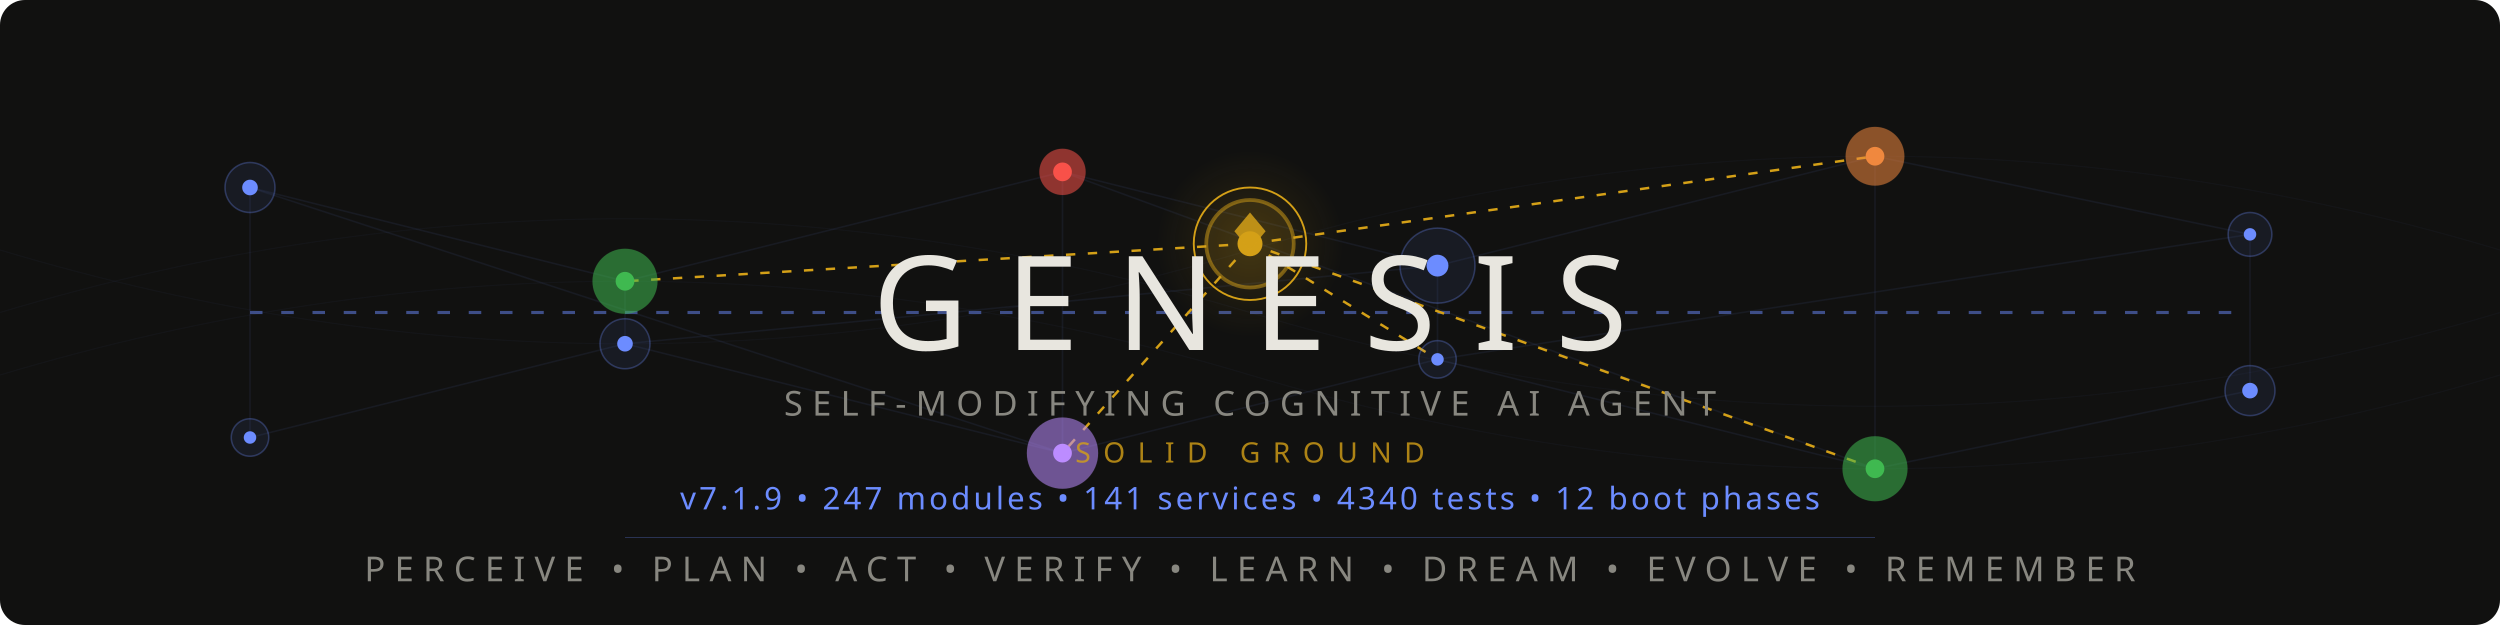
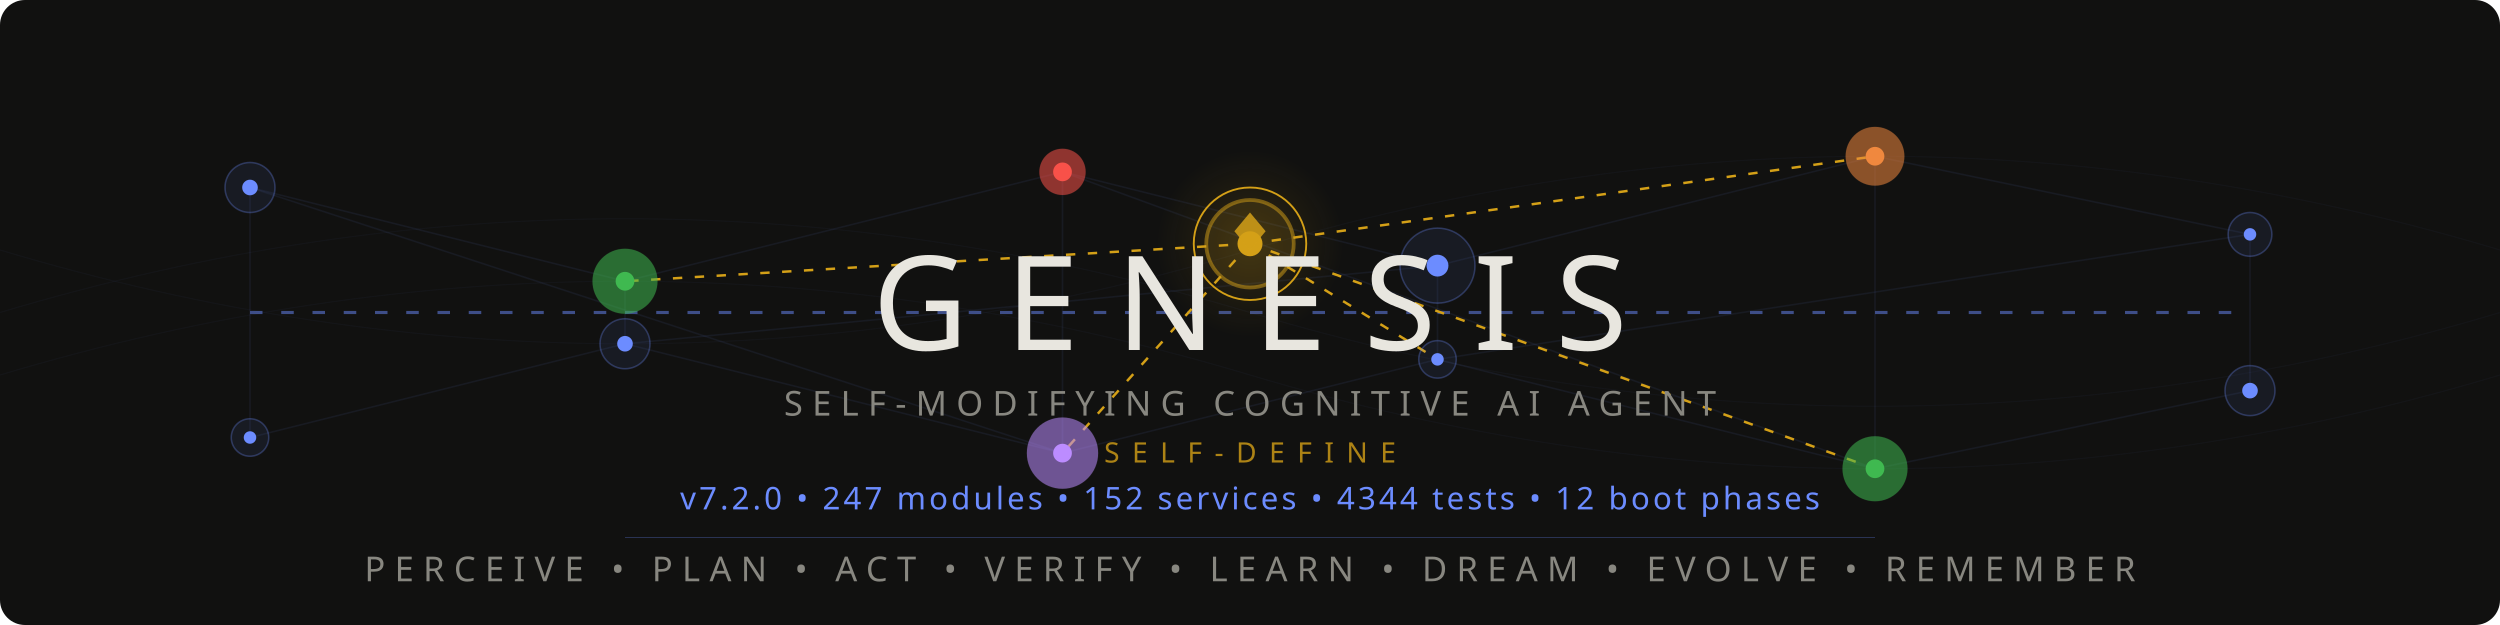
<svg xmlns="http://www.w3.org/2000/svg" viewBox="0 0 800 200">
  <style>
    @keyframes pulse { 0%,100%{opacity:.12} 50%{opacity:.55} }
    @keyframes flow { 0%{stroke-dashoffset:40} 100%{stroke-dashoffset:0} }
    @keyframes frontier-glow { 0%,100%{opacity:.3;r:14} 50%{opacity:.7;r:17} }
    @keyframes ring-expand { 0%{r:18;opacity:.4} 100%{r:28;opacity:0} }
    @keyframes scan { 0%{transform:translateX(-200px)} 100%{transform:translateX(1000px)} }
    @keyframes drift { 0%,100%{opacity:.06} 50%{opacity:.18} }
    @keyframes edge-pulse { 0%,100%{stroke-opacity:.08} 50%{stroke-opacity:.35} }
    .net{stroke:#6c8cff;stroke-width:.5;fill:none;opacity:.15}
    .net-pulse{stroke:#6c8cff;stroke-width:1;fill:none;stroke-dasharray:4 6;animation:flow 2s linear infinite}
    .node-bg{fill:#6c8cff;opacity:.08}
    .node-ring{fill:none;stroke:#6c8cff;stroke-width:.5;opacity:.3}
    .node-core{fill:#6c8cff}
    .p1{animation:pulse 3s ease-in-out infinite}
    .p2{animation:pulse 3s ease-in-out infinite .5s}
    .p3{animation:pulse 3s ease-in-out infinite 1s}
    .p4{animation:pulse 3s ease-in-out infinite 1.5s}
    .p5{animation:pulse 3s ease-in-out infinite 2s}
    .p6{animation:pulse 3s ease-in-out infinite 2.5s}
    .frontier-bg{fill:#d4a017;opacity:.12;animation:frontier-glow 4s ease-in-out infinite}
    .frontier-ring{fill:none;stroke:#d4a017;stroke-width:1.2;opacity:.5}
    .frontier-ring-expand{fill:none;stroke:#d4a017;stroke-width:.6;animation:ring-expand 3s ease-out infinite}
    .frontier-core{fill:#d4a017}
    .frontier-edge{stroke:#d4a017;stroke-width:.8;stroke-dasharray:3 4;animation:edge-pulse 2.5s ease-in-out infinite}
    .fe2{animation-delay:.4s}.fe3{animation-delay:.8s}.fe4{animation-delay:1.2s}.fe5{animation-delay:1.6s}
    .writer-bg{opacity:.1}.writer-ring{fill:none;stroke-width:.8;opacity:.5}.writer-core{r:2.5}
    .w-work{fill:#3fb950;stroke:#3fb950}
    .w-suspicion{fill:#f0883e;stroke:#f0883e}
    .w-lesson{fill:#bc8cff;stroke:#bc8cff}
    .w-emotion{fill:#f85149;stroke:#f85149}
    .mem-thread{stroke:#6c8cff;stroke-width:.3;fill:none;opacity:.04;animation:drift 6s ease-in-out infinite}
    .mt2{animation-delay:2s}.mt3{animation-delay:4s}
    .title{font-family:'Segoe UI',system-ui,-apple-system,sans-serif;font-weight:200;font-size:42px;fill:#e8e6df;letter-spacing:12px}
    .sub{font-family:'Segoe UI',system-ui,-apple-system,sans-serif;font-weight:300;font-size:11px;fill:#888780;letter-spacing:3px}
    .ver{font-family:'Segoe UI',system-ui,-apple-system,sans-serif;font-weight:400;font-size:10px;fill:#6c8cff;letter-spacing:1px}
    .codename{font-family:'Segoe UI',system-ui,-apple-system,sans-serif;font-weight:300;font-size:9px;fill:#d4a017;letter-spacing:4px;opacity:.8}
    .diamond{fill:#d4a017;opacity:.85}
    .scan-line{fill:url(#scanGrad);animation:scan 4s linear infinite;opacity:.25}
    @media(prefers-color-scheme:light){
      .title{fill:#2C2C2A}.sub{fill:#5F5E5A}.codename{fill:#9a7612}
      .net{stroke:#534AB7}.net-pulse{stroke:#534AB7}
      .node-bg{fill:#534AB7}.node-ring{stroke:#534AB7}.node-core{fill:#534AB7}
      .diamond{fill:#9a7612}.ver{fill:#534AB7}
      .frontier-bg{fill:#9a7612}.frontier-ring{stroke:#9a7612}
      .frontier-ring-expand{stroke:#9a7612}.frontier-core{fill:#9a7612}
      .frontier-edge{stroke:#9a7612}.mem-thread{stroke:#534AB7}.scan-line{opacity:.12}
    }
  </style>
  <defs>
    <linearGradient id="scanGrad" x1="0" y1="0" x2="1" y2="0">
      <stop offset="0%" stop-color="#6c8cff" stop-opacity="0" />
      <stop offset="50%" stop-color="#6c8cff" stop-opacity=".3" />
      <stop offset="100%" stop-color="#6c8cff" stop-opacity="0" />
    </linearGradient>
    <radialGradient id="frontierAura" cx="50%" cy="50%" r="50%">
      <stop offset="0%" stop-color="#d4a017" stop-opacity=".15" />
      <stop offset="100%" stop-color="#d4a017" stop-opacity="0" />
    </radialGradient>
  </defs>
  <rect width="800" height="200" fill="#111110" rx="8" />
  <rect class="scan-line" x="-200" y="0" width="200" height="200" rx="8" />
  <path class="mem-thread" d="M0,100 Q200,40 400,100 T800,100" />
  <path class="mem-thread mt2" d="M0,80 Q200,140 400,80 T800,80" />
  <path class="mem-thread mt3" d="M0,120 Q200,60 400,120 T800,120" />
  <g opacity=".5">
    <line class="net p1" x1="80" y1="60" x2="200" y2="90" />
    <line class="net p2" x1="200" y1="90" x2="340" y2="55" />
    <line class="net p3" x1="340" y1="55" x2="460" y2="85" />
    <line class="net p4" x1="460" y1="85" x2="600" y2="50" />
    <line class="net p5" x1="600" y1="50" x2="720" y2="75" />
    <line class="net p1" x1="80" y1="140" x2="200" y2="110" />
    <line class="net p2" x1="200" y1="110" x2="340" y2="145" />
    <line class="net p3" x1="340" y1="145" x2="460" y2="115" />
    <line class="net p4" x1="460" y1="115" x2="600" y2="150" />
    <line class="net p5" x1="600" y1="150" x2="720" y2="125" />
    <line class="net p2" x1="200" y1="90" x2="200" y2="110" />
    <line class="net p3" x1="340" y1="55" x2="340" y2="145" />
    <line class="net p4" x1="460" y1="85" x2="460" y2="115" />
    <line class="net p5" x1="600" y1="50" x2="600" y2="150" />
    <line class="net p1" x1="80" y1="60" x2="80" y2="140" />
    <line class="net p6" x1="720" y1="75" x2="720" y2="125" />
    <line class="net-pulse" x1="80" y1="100" x2="720" y2="100" />
    <line class="net p2" x1="80" y1="60" x2="340" y2="145" />
    <line class="net p4" x1="200" y1="110" x2="460" y2="85" />
    <line class="net p5" x1="340" y1="55" x2="600" y2="150" />
    <line class="net p6" x1="460" y1="115" x2="720" y2="75" />
  </g>
  <line class="frontier-edge" x1="400" y1="78" x2="200" y2="90" />
  <line class="frontier-edge fe2" x1="400" y1="78" x2="600" y2="50" />
  <line class="frontier-edge fe3" x1="400" y1="78" x2="340" y2="145" />
  <line class="frontier-edge fe4" x1="400" y1="78" x2="460" y2="115" />
  <line class="frontier-edge fe5" x1="400" y1="78" x2="600" y2="150" />
  <g>
    <circle class="node-bg p1" cx="80" cy="60" r="8" />
    <circle class="node-ring p1" cx="80" cy="60" r="8" />
    <circle class="node-core p1" cx="80" cy="60" r="2.5" />
    <circle class="node-bg p6" cx="720" cy="75" r="7" />
    <circle class="node-ring p6" cx="720" cy="75" r="7" />
    <circle class="node-core p6" cx="720" cy="75" r="2" />
    <circle class="node-bg p1" cx="80" cy="140" r="6" />
    <circle class="node-ring p1" cx="80" cy="140" r="6" />
    <circle class="node-core p1" cx="80" cy="140" r="2" />
    <circle class="node-bg p6" cx="720" cy="125" r="8" />
    <circle class="node-ring p6" cx="720" cy="125" r="8" />
    <circle class="node-core p6" cx="720" cy="125" r="2.5" />
  </g>
  <circle class="writer-bg w-work" cx="200" cy="90" r="10" />
  <circle class="writer-ring w-work" cx="200" cy="90" r="10" />
  <circle class="writer-core w-work" cx="200" cy="90" />
  <circle class="writer-bg w-emotion" cx="340" cy="55" r="7" />
  <circle class="writer-ring w-emotion" cx="340" cy="55" r="7" />
  <circle class="writer-core w-emotion" cx="340" cy="55" />
  <circle class="node-bg p4" cx="460" cy="85" r="12" />
  <circle class="node-ring p4" cx="460" cy="85" r="12" />
  <circle class="node-core p4" cx="460" cy="85" r="3.5" />
  <circle class="writer-bg w-suspicion" cx="600" cy="50" r="9" />
  <circle class="writer-ring w-suspicion" cx="600" cy="50" r="9" />
  <circle class="writer-core w-suspicion" cx="600" cy="50" />
  <circle class="node-bg p2" cx="200" cy="110" r="8" />
  <circle class="node-ring p2" cx="200" cy="110" r="8" />
  <circle class="node-core p2" cx="200" cy="110" r="2.5" />
  <circle class="writer-bg w-lesson" cx="340" cy="145" r="11" />
  <circle class="writer-ring w-lesson" cx="340" cy="145" r="11" />
  <circle class="writer-core w-lesson" cx="340" cy="145" />
  <circle class="node-bg p4" cx="460" cy="115" r="6" />
  <circle class="node-ring p4" cx="460" cy="115" r="6" />
  <circle class="node-core p4" cx="460" cy="115" r="2" />
  <circle class="writer-bg w-work" cx="600" cy="150" r="10" />
  <circle class="writer-ring w-work" cx="600" cy="150" r="10" />
  <circle class="writer-core w-work" cx="600" cy="150" />
  <circle cx="400" cy="78" r="30" fill="url(#frontierAura)" />
  <circle class="frontier-bg" cx="400" cy="78" r="14" />
  <circle class="frontier-ring" cx="400" cy="78" r="14" />
  <circle class="frontier-ring-expand" cx="400" cy="78" r="18" />
  <circle class="frontier-core" cx="400" cy="78" r="4" />
  <polygon class="diamond" points="400,68 405,74 400,80 395,74" />
  <text class="title" x="400" y="112" text-anchor="middle">GENESIS</text>
  <text class="sub" x="400" y="133" text-anchor="middle">SELF-MODIFYING COGNITIVE AI AGENT</text>
-   <text class="codename" x="400" y="148" text-anchor="middle">SOLID GROUND</text>
-   <text class="ver" x="400" y="163" text-anchor="middle">v7.1.9  •  247 modules  •  141 services  •  4340 tests  •  12 boot phases</text>
+   <text class="codename" x="400" y="148" text-anchor="middle">SELF-DEFINE</text>
+   <text class="ver" x="400" y="163" text-anchor="middle">v7.2.0  •  247 modules  •  152 services  •  4344 tests  •  12 boot phases</text>
  <line x1="200" y1="172" x2="600" y2="172" stroke="#6c8cff" stroke-width=".3" opacity=".3" />
  <text class="sub" x="400" y="186" text-anchor="middle">PERCEIVE • PLAN • ACT • VERIFY • LEARN • DREAM • EVOLVE • REMEMBER</text>
</svg>
